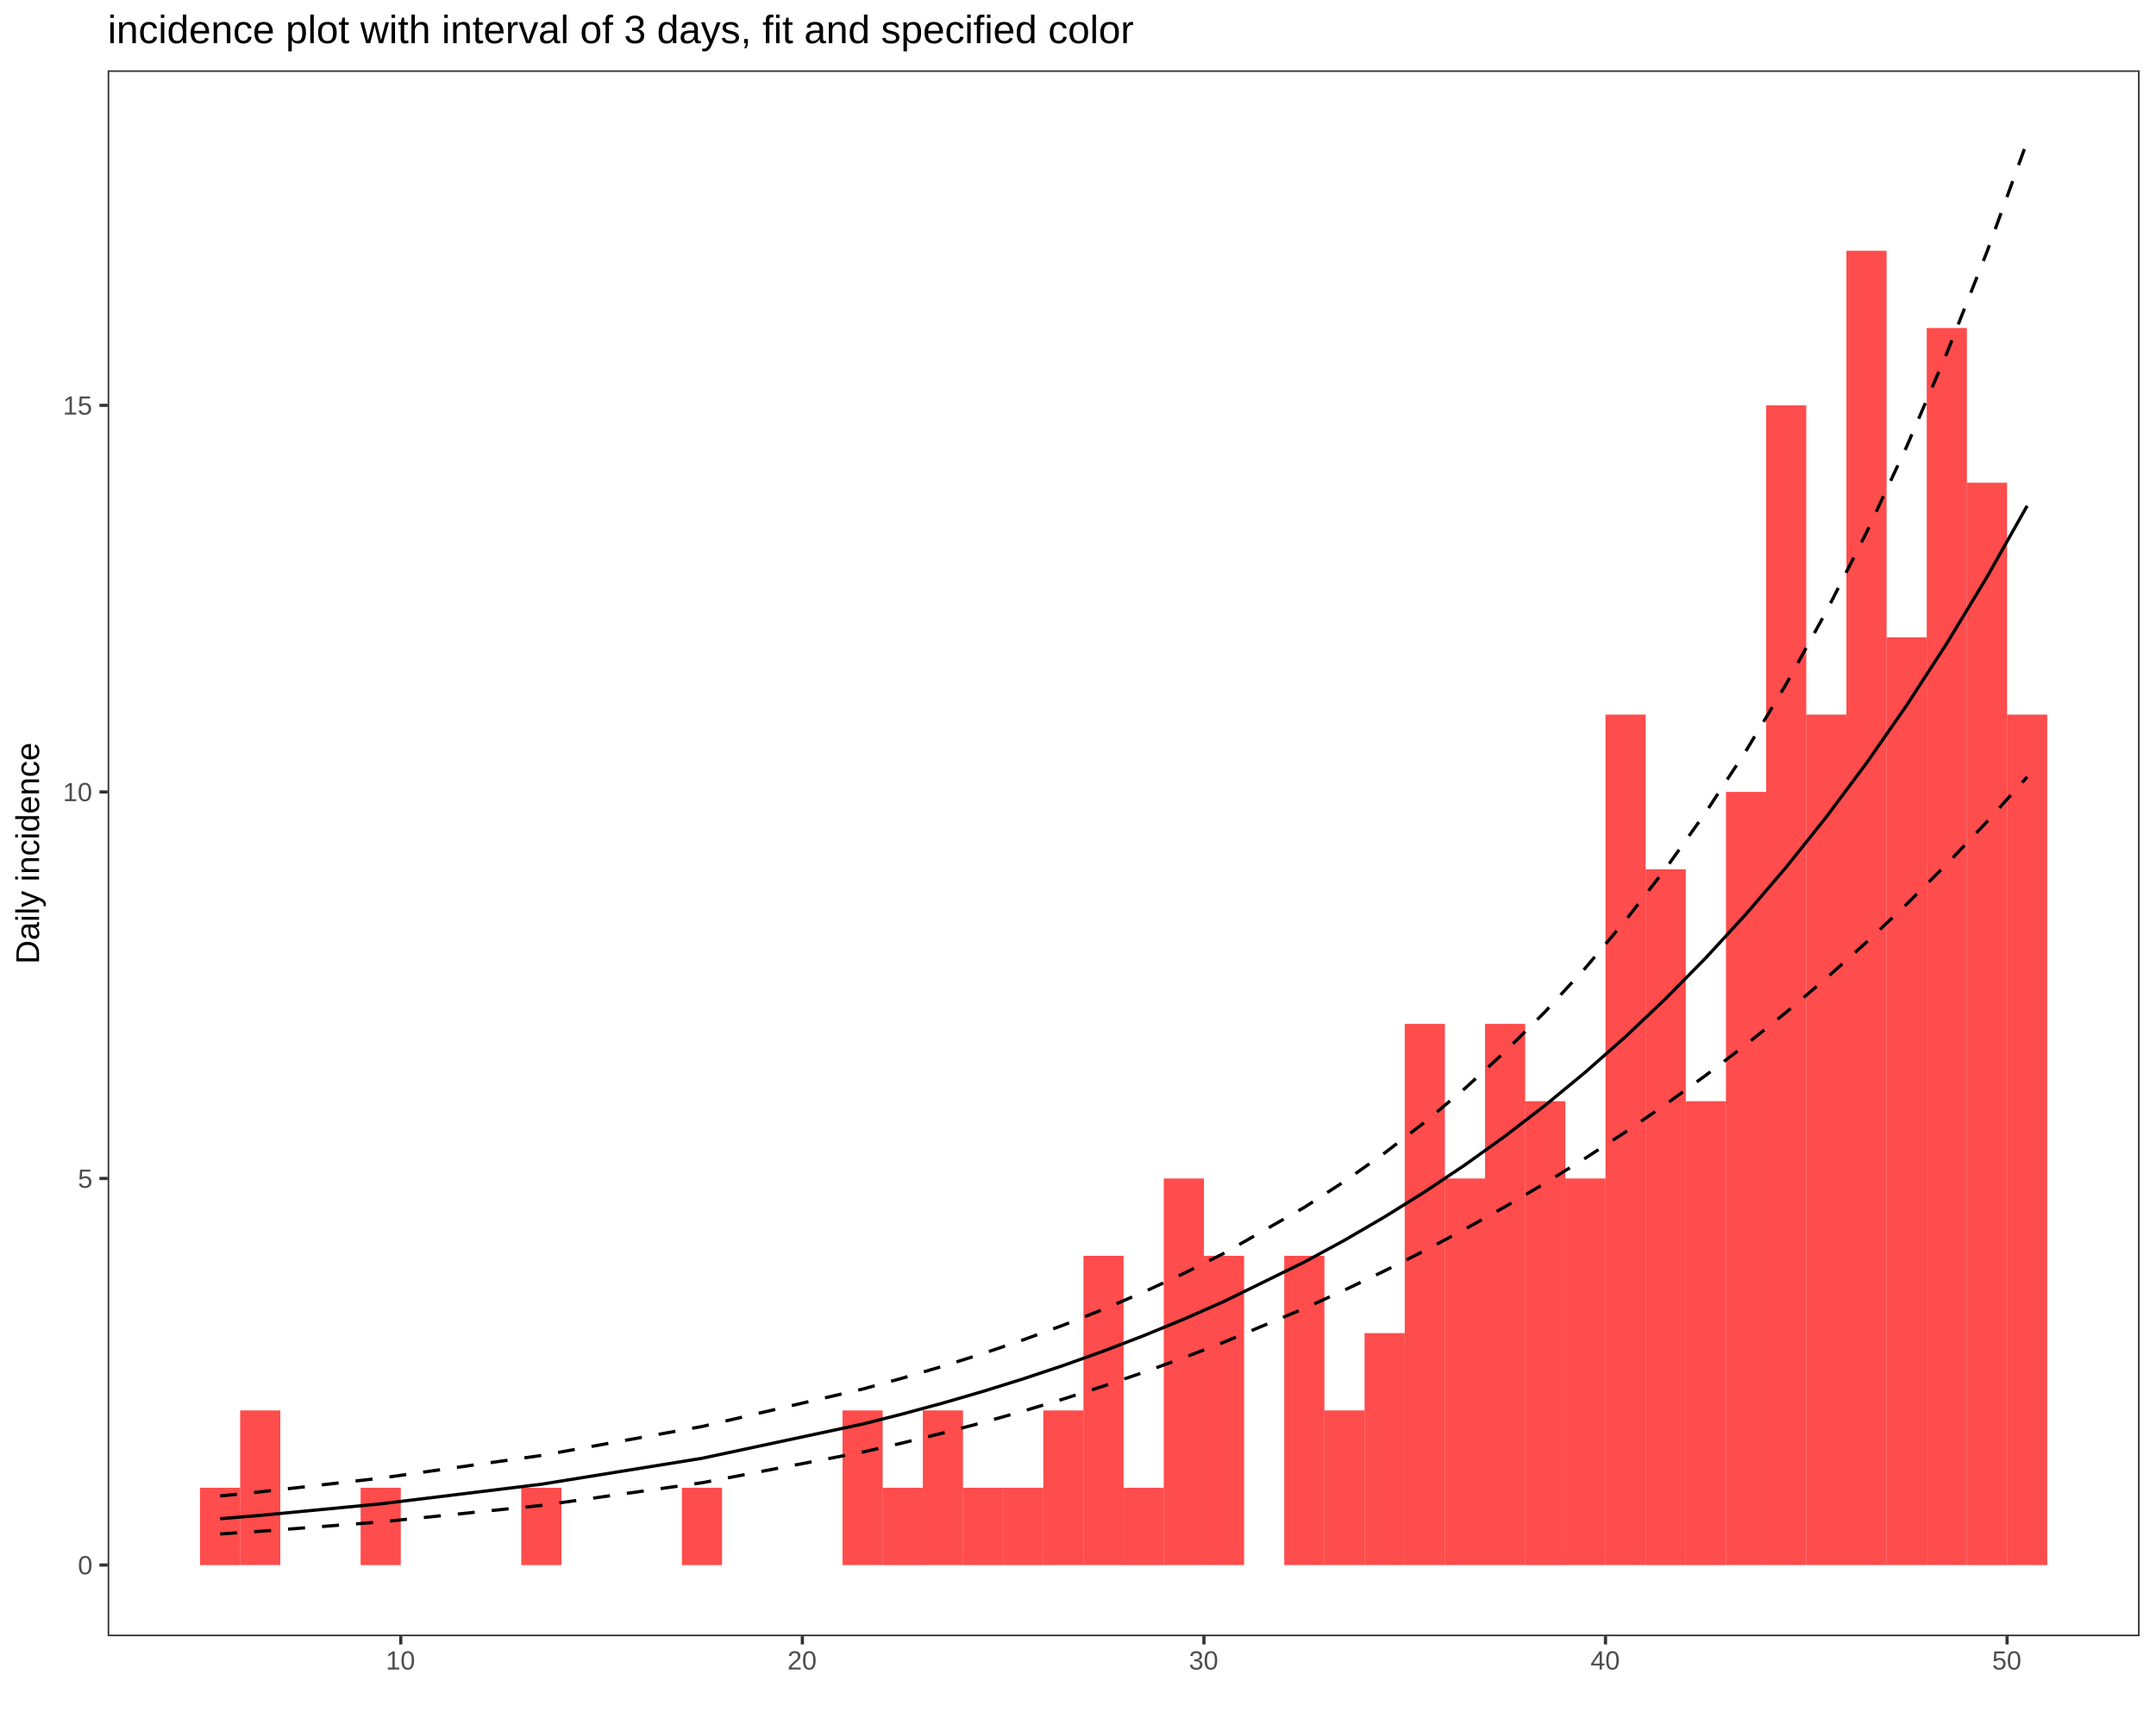
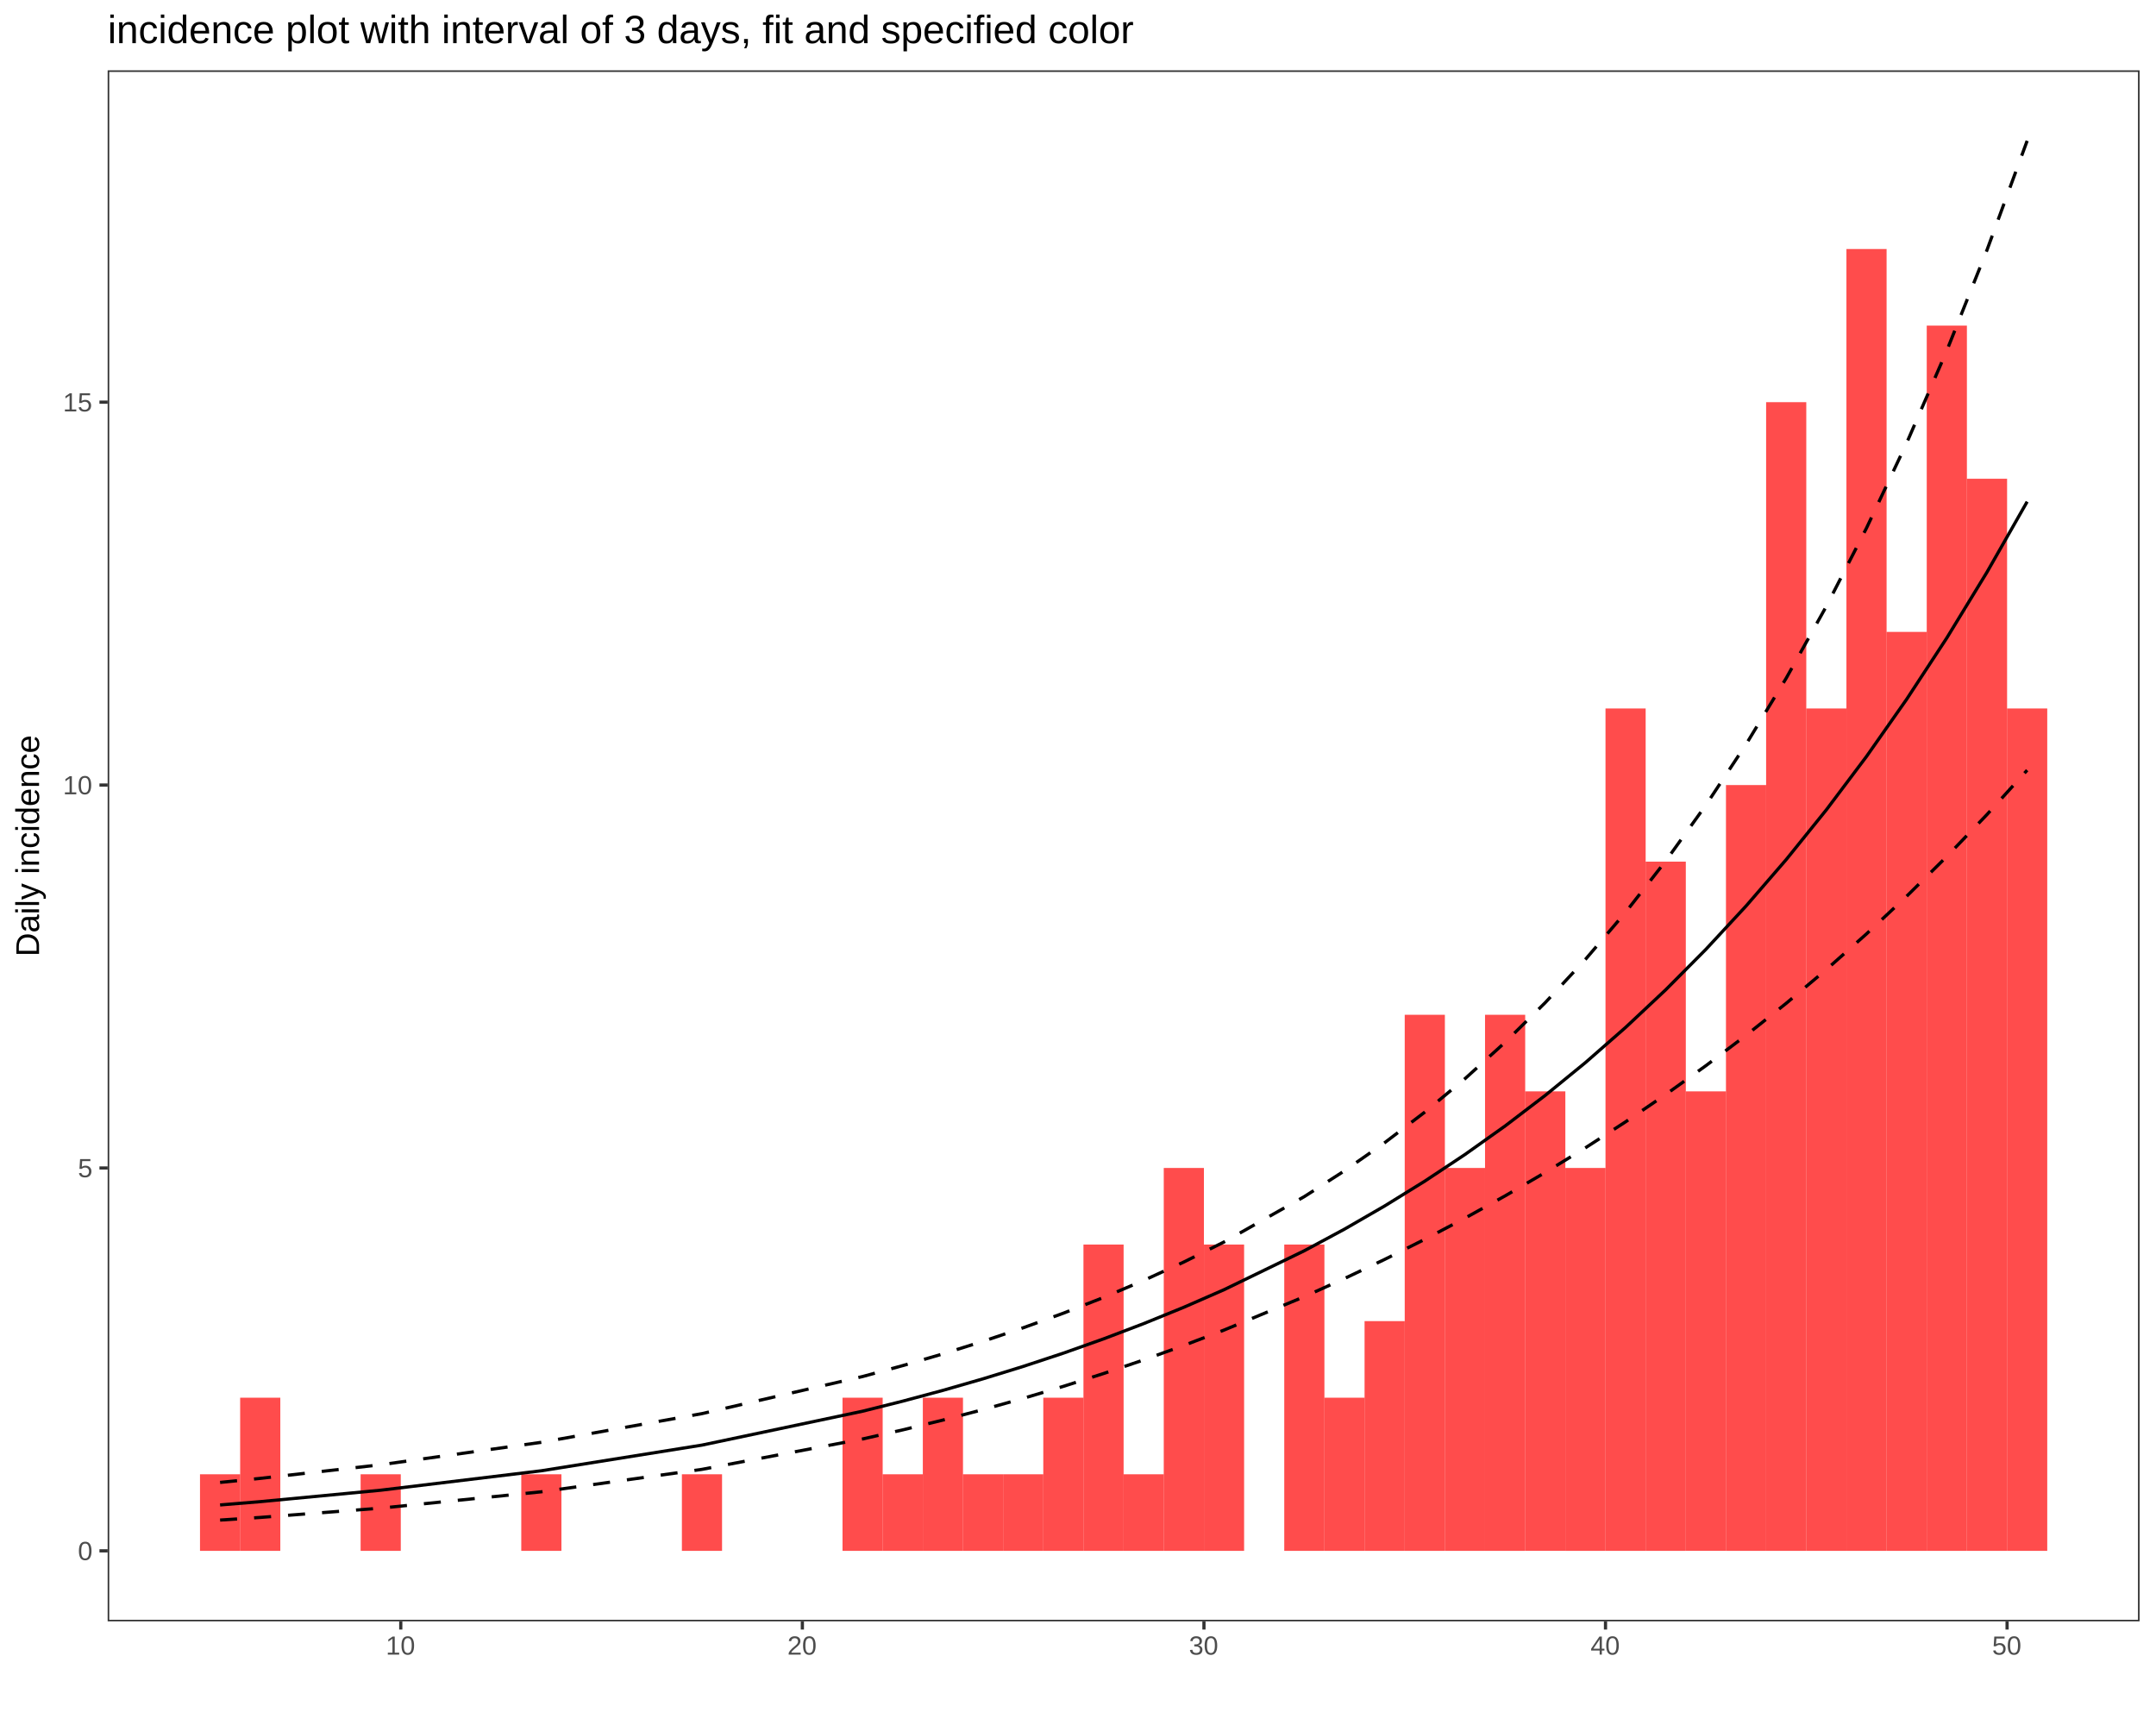
<svg xmlns="http://www.w3.org/2000/svg" viewBox="0 0 720.00 576.00">
  <defs>
    <style type="text/css">
    line, polyline, path, rect, circle {
      fill: none;
      stroke: #000000;
      stroke-linecap: round;
      stroke-linejoin: round;
      stroke-miterlimit: 10.00;
    }
  </style>
  </defs>
  <rect width="100%" height="100%" style="stroke: none; fill: #FFFFFF;" />
  <rect x="0.00" y="0.00" width="720.00" height="576.00" style="stroke-width: 1.07; stroke: #FFFFFF; fill: #FFFFFF;" />
  <defs>
-     <clipPath id="cpMzUuOTQ4fDcxNC41MjF8NTQ2LjM2fDIzLjQ3Njc=">
-       <rect x="35.95" y="23.48" width="678.57" height="522.88" />
+     <clipPath id="cpMzUuOTQ4fDcxNC41MjF8NTQxLjM5MXwyMy40NzY3">
+       <rect x="35.95" y="23.48" width="678.57" height="517.91" />
    </clipPath>
  </defs>
-   <rect x="35.95" y="23.48" width="678.57" height="522.88" style="stroke-width: 1.07; stroke: none; fill: #FFFFFF;" clip-path="url(#cpMzUuOTQ4fDcxNC41MjF8NTQ2LjM2fDIzLjQ3Njc=)" />
-   <rect x="66.79" y="496.78" width="13.41" height="25.82" style="stroke-width: 1.07; stroke: none; stroke-linecap: butt; fill: #FF0000; fill-opacity: 0.70;" clip-path="url(#cpMzUuOTQ4fDcxNC41MjF8NTQ2LjM2fDIzLjQ3Njc=)" />
-   <rect x="80.20" y="470.96" width="13.41" height="51.63" style="stroke-width: 1.07; stroke: none; stroke-linecap: butt; fill: #FF0000; fill-opacity: 0.70;" clip-path="url(#cpMzUuOTQ4fDcxNC41MjF8NTQ2LjM2fDIzLjQ3Njc=)" />
-   <rect x="93.61" y="522.59" width="13.41" height="0.00" style="stroke-width: 1.07; stroke: none; stroke-linecap: butt; fill: #FF0000; fill-opacity: 0.70;" clip-path="url(#cpMzUuOTQ4fDcxNC41MjF8NTQ2LjM2fDIzLjQ3Njc=)" />
-   <rect x="107.02" y="522.59" width="13.41" height="0.00" style="stroke-width: 1.07; stroke: none; stroke-linecap: butt; fill: #FF0000; fill-opacity: 0.70;" clip-path="url(#cpMzUuOTQ4fDcxNC41MjF8NTQ2LjM2fDIzLjQ3Njc=)" />
-   <rect x="120.43" y="496.78" width="13.41" height="25.82" style="stroke-width: 1.07; stroke: none; stroke-linecap: butt; fill: #FF0000; fill-opacity: 0.70;" clip-path="url(#cpMzUuOTQ4fDcxNC41MjF8NTQ2LjM2fDIzLjQ3Njc=)" />
-   <rect x="133.84" y="522.59" width="13.41" height="0.00" style="stroke-width: 1.07; stroke: none; stroke-linecap: butt; fill: #FF0000; fill-opacity: 0.70;" clip-path="url(#cpMzUuOTQ4fDcxNC41MjF8NTQ2LjM2fDIzLjQ3Njc=)" />
-   <rect x="147.26" y="522.59" width="13.41" height="0.00" style="stroke-width: 1.07; stroke: none; stroke-linecap: butt; fill: #FF0000; fill-opacity: 0.70;" clip-path="url(#cpMzUuOTQ4fDcxNC41MjF8NTQ2LjM2fDIzLjQ3Njc=)" />
-   <rect x="160.67" y="522.59" width="13.41" height="0.00" style="stroke-width: 1.07; stroke: none; stroke-linecap: butt; fill: #FF0000; fill-opacity: 0.70;" clip-path="url(#cpMzUuOTQ4fDcxNC41MjF8NTQ2LjM2fDIzLjQ3Njc=)" />
-   <rect x="174.08" y="496.78" width="13.41" height="25.82" style="stroke-width: 1.07; stroke: none; stroke-linecap: butt; fill: #FF0000; fill-opacity: 0.70;" clip-path="url(#cpMzUuOTQ4fDcxNC41MjF8NTQ2LjM2fDIzLjQ3Njc=)" />
-   <rect x="187.49" y="522.59" width="13.41" height="0.00" style="stroke-width: 1.07; stroke: none; stroke-linecap: butt; fill: #FF0000; fill-opacity: 0.70;" clip-path="url(#cpMzUuOTQ4fDcxNC41MjF8NTQ2LjM2fDIzLjQ3Njc=)" />
-   <rect x="200.90" y="522.59" width="13.41" height="0.00" style="stroke-width: 1.07; stroke: none; stroke-linecap: butt; fill: #FF0000; fill-opacity: 0.70;" clip-path="url(#cpMzUuOTQ4fDcxNC41MjF8NTQ2LjM2fDIzLjQ3Njc=)" />
-   <rect x="214.31" y="522.59" width="13.41" height="0.00" style="stroke-width: 1.07; stroke: none; stroke-linecap: butt; fill: #FF0000; fill-opacity: 0.70;" clip-path="url(#cpMzUuOTQ4fDcxNC41MjF8NTQ2LjM2fDIzLjQ3Njc=)" />
-   <rect x="227.72" y="496.78" width="13.41" height="25.82" style="stroke-width: 1.07; stroke: none; stroke-linecap: butt; fill: #FF0000; fill-opacity: 0.70;" clip-path="url(#cpMzUuOTQ4fDcxNC41MjF8NTQ2LjM2fDIzLjQ3Njc=)" />
-   <rect x="241.13" y="522.59" width="13.41" height="0.00" style="stroke-width: 1.07; stroke: none; stroke-linecap: butt; fill: #FF0000; fill-opacity: 0.70;" clip-path="url(#cpMzUuOTQ4fDcxNC41MjF8NTQ2LjM2fDIzLjQ3Njc=)" />
-   <rect x="254.54" y="522.59" width="13.41" height="0.00" style="stroke-width: 1.07; stroke: none; stroke-linecap: butt; fill: #FF0000; fill-opacity: 0.70;" clip-path="url(#cpMzUuOTQ4fDcxNC41MjF8NTQ2LjM2fDIzLjQ3Njc=)" />
-   <rect x="267.95" y="522.59" width="13.41" height="0.00" style="stroke-width: 1.07; stroke: none; stroke-linecap: butt; fill: #FF0000; fill-opacity: 0.70;" clip-path="url(#cpMzUuOTQ4fDcxNC41MjF8NTQ2LjM2fDIzLjQ3Njc=)" />
-   <rect x="281.36" y="470.96" width="13.41" height="51.63" style="stroke-width: 1.07; stroke: none; stroke-linecap: butt; fill: #FF0000; fill-opacity: 0.70;" clip-path="url(#cpMzUuOTQ4fDcxNC41MjF8NTQ2LjM2fDIzLjQ3Njc=)" />
-   <rect x="294.77" y="496.78" width="13.41" height="25.82" style="stroke-width: 1.07; stroke: none; stroke-linecap: butt; fill: #FF0000; fill-opacity: 0.70;" clip-path="url(#cpMzUuOTQ4fDcxNC41MjF8NTQ2LjM2fDIzLjQ3Njc=)" />
-   <rect x="308.18" y="470.96" width="13.41" height="51.63" style="stroke-width: 1.07; stroke: none; stroke-linecap: butt; fill: #FF0000; fill-opacity: 0.70;" clip-path="url(#cpMzUuOTQ4fDcxNC41MjF8NTQ2LjM2fDIzLjQ3Njc=)" />
-   <rect x="321.59" y="496.78" width="13.41" height="25.82" style="stroke-width: 1.07; stroke: none; stroke-linecap: butt; fill: #FF0000; fill-opacity: 0.70;" clip-path="url(#cpMzUuOTQ4fDcxNC41MjF8NTQ2LjM2fDIzLjQ3Njc=)" />
-   <rect x="335.00" y="496.78" width="13.41" height="25.82" style="stroke-width: 1.07; stroke: none; stroke-linecap: butt; fill: #FF0000; fill-opacity: 0.70;" clip-path="url(#cpMzUuOTQ4fDcxNC41MjF8NTQ2LjM2fDIzLjQ3Njc=)" />
-   <rect x="348.41" y="470.96" width="13.41" height="51.63" style="stroke-width: 1.07; stroke: none; stroke-linecap: butt; fill: #FF0000; fill-opacity: 0.70;" clip-path="url(#cpMzUuOTQ4fDcxNC41MjF8NTQ2LjM2fDIzLjQ3Njc=)" />
-   <rect x="361.82" y="419.33" width="13.41" height="103.26" style="stroke-width: 1.07; stroke: none; stroke-linecap: butt; fill: #FF0000; fill-opacity: 0.70;" clip-path="url(#cpMzUuOTQ4fDcxNC41MjF8NTQ2LjM2fDIzLjQ3Njc=)" />
-   <rect x="375.23" y="496.78" width="13.41" height="25.82" style="stroke-width: 1.07; stroke: none; stroke-linecap: butt; fill: #FF0000; fill-opacity: 0.70;" clip-path="url(#cpMzUuOTQ4fDcxNC41MjF8NTQ2LjM2fDIzLjQ3Njc=)" />
-   <rect x="388.64" y="393.51" width="13.41" height="129.08" style="stroke-width: 1.07; stroke: none; stroke-linecap: butt; fill: #FF0000; fill-opacity: 0.70;" clip-path="url(#cpMzUuOTQ4fDcxNC41MjF8NTQ2LjM2fDIzLjQ3Njc=)" />
-   <rect x="402.06" y="419.33" width="13.41" height="103.26" style="stroke-width: 1.07; stroke: none; stroke-linecap: butt; fill: #FF0000; fill-opacity: 0.70;" clip-path="url(#cpMzUuOTQ4fDcxNC41MjF8NTQ2LjM2fDIzLjQ3Njc=)" />
-   <rect x="415.47" y="522.59" width="13.41" height="0.00" style="stroke-width: 1.07; stroke: none; stroke-linecap: butt; fill: #FF0000; fill-opacity: 0.70;" clip-path="url(#cpMzUuOTQ4fDcxNC41MjF8NTQ2LjM2fDIzLjQ3Njc=)" />
-   <rect x="428.88" y="419.33" width="13.41" height="103.26" style="stroke-width: 1.07; stroke: none; stroke-linecap: butt; fill: #FF0000; fill-opacity: 0.70;" clip-path="url(#cpMzUuOTQ4fDcxNC41MjF8NTQ2LjM2fDIzLjQ3Njc=)" />
-   <rect x="442.29" y="470.96" width="13.41" height="51.63" style="stroke-width: 1.07; stroke: none; stroke-linecap: butt; fill: #FF0000; fill-opacity: 0.70;" clip-path="url(#cpMzUuOTQ4fDcxNC41MjF8NTQ2LjM2fDIzLjQ3Njc=)" />
-   <rect x="455.70" y="445.14" width="13.41" height="77.45" style="stroke-width: 1.07; stroke: none; stroke-linecap: butt; fill: #FF0000; fill-opacity: 0.70;" clip-path="url(#cpMzUuOTQ4fDcxNC41MjF8NTQ2LjM2fDIzLjQ3Njc=)" />
-   <rect x="469.11" y="341.88" width="13.41" height="180.71" style="stroke-width: 1.07; stroke: none; stroke-linecap: butt; fill: #FF0000; fill-opacity: 0.70;" clip-path="url(#cpMzUuOTQ4fDcxNC41MjF8NTQ2LjM2fDIzLjQ3Njc=)" />
-   <rect x="482.52" y="393.51" width="13.41" height="129.08" style="stroke-width: 1.07; stroke: none; stroke-linecap: butt; fill: #FF0000; fill-opacity: 0.70;" clip-path="url(#cpMzUuOTQ4fDcxNC41MjF8NTQ2LjM2fDIzLjQ3Njc=)" />
-   <rect x="495.93" y="341.88" width="13.41" height="180.71" style="stroke-width: 1.07; stroke: none; stroke-linecap: butt; fill: #FF0000; fill-opacity: 0.70;" clip-path="url(#cpMzUuOTQ4fDcxNC41MjF8NTQ2LjM2fDIzLjQ3Njc=)" />
-   <rect x="509.34" y="367.70" width="13.41" height="154.90" style="stroke-width: 1.07; stroke: none; stroke-linecap: butt; fill: #FF0000; fill-opacity: 0.70;" clip-path="url(#cpMzUuOTQ4fDcxNC41MjF8NTQ2LjM2fDIzLjQ3Njc=)" />
-   <rect x="522.75" y="393.51" width="13.41" height="129.08" style="stroke-width: 1.07; stroke: none; stroke-linecap: butt; fill: #FF0000; fill-opacity: 0.70;" clip-path="url(#cpMzUuOTQ4fDcxNC41MjF8NTQ2LjM2fDIzLjQ3Njc=)" />
-   <rect x="536.16" y="238.61" width="13.41" height="283.98" style="stroke-width: 1.07; stroke: none; stroke-linecap: butt; fill: #FF0000; fill-opacity: 0.70;" clip-path="url(#cpMzUuOTQ4fDcxNC41MjF8NTQ2LjM2fDIzLjQ3Njc=)" />
-   <rect x="549.57" y="290.25" width="13.41" height="232.35" style="stroke-width: 1.07; stroke: none; stroke-linecap: butt; fill: #FF0000; fill-opacity: 0.70;" clip-path="url(#cpMzUuOTQ4fDcxNC41MjF8NTQ2LjM2fDIzLjQ3Njc=)" />
-   <rect x="562.98" y="367.70" width="13.41" height="154.90" style="stroke-width: 1.07; stroke: none; stroke-linecap: butt; fill: #FF0000; fill-opacity: 0.70;" clip-path="url(#cpMzUuOTQ4fDcxNC41MjF8NTQ2LjM2fDIzLjQ3Njc=)" />
-   <rect x="576.39" y="264.43" width="13.41" height="258.16" style="stroke-width: 1.07; stroke: none; stroke-linecap: butt; fill: #FF0000; fill-opacity: 0.70;" clip-path="url(#cpMzUuOTQ4fDcxNC41MjF8NTQ2LjM2fDIzLjQ3Njc=)" />
-   <rect x="589.80" y="135.35" width="13.41" height="387.24" style="stroke-width: 1.07; stroke: none; stroke-linecap: butt; fill: #FF0000; fill-opacity: 0.70;" clip-path="url(#cpMzUuOTQ4fDcxNC41MjF8NTQ2LjM2fDIzLjQ3Njc=)" />
-   <rect x="603.21" y="238.61" width="13.41" height="283.98" style="stroke-width: 1.07; stroke: none; stroke-linecap: butt; fill: #FF0000; fill-opacity: 0.70;" clip-path="url(#cpMzUuOTQ4fDcxNC41MjF8NTQ2LjM2fDIzLjQ3Njc=)" />
-   <rect x="616.62" y="83.72" width="13.41" height="438.87" style="stroke-width: 1.07; stroke: none; stroke-linecap: butt; fill: #FF0000; fill-opacity: 0.70;" clip-path="url(#cpMzUuOTQ4fDcxNC41MjF8NTQ2LjM2fDIzLjQ3Njc=)" />
-   <rect x="630.03" y="212.80" width="13.41" height="309.79" style="stroke-width: 1.07; stroke: none; stroke-linecap: butt; fill: #FF0000; fill-opacity: 0.70;" clip-path="url(#cpMzUuOTQ4fDcxNC41MjF8NTQ2LjM2fDIzLjQ3Njc=)" />
-   <rect x="643.44" y="109.53" width="13.41" height="413.06" style="stroke-width: 1.07; stroke: none; stroke-linecap: butt; fill: #FF0000; fill-opacity: 0.70;" clip-path="url(#cpMzUuOTQ4fDcxNC41MjF8NTQ2LjM2fDIzLjQ3Njc=)" />
-   <rect x="656.86" y="161.17" width="13.41" height="361.43" style="stroke-width: 1.07; stroke: none; stroke-linecap: butt; fill: #FF0000; fill-opacity: 0.70;" clip-path="url(#cpMzUuOTQ4fDcxNC41MjF8NTQ2LjM2fDIzLjQ3Njc=)" />
-   <rect x="670.27" y="238.61" width="13.41" height="283.98" style="stroke-width: 1.07; stroke: none; stroke-linecap: butt; fill: #FF0000; fill-opacity: 0.70;" clip-path="url(#cpMzUuOTQ4fDcxNC41MjF8NTQ2LjM2fDIzLjQ3Njc=)" />
-   <polyline points="73.50,507.12 86.91,506.00 127.14,502.15 180.78,495.60 234.42,486.94 288.07,475.51 301.48,472.12 314.89,468.49 328.30,464.59 341.71,460.41 355.12,455.94 368.53,451.14 381.94,445.99 395.35,440.47 408.76,434.56 435.58,421.42 448.99,414.14 462.40,406.33 475.81,397.96 489.22,388.98 502.63,379.36 516.04,369.05 529.46,357.99 542.87,346.14 556.28,333.43 569.69,319.81 583.10,305.21 596.51,289.55 609.92,272.77 623.33,254.78 636.74,235.50 650.15,214.82 663.56,192.66 676.97,168.90 " style="stroke-width: 1.07; stroke-linecap: butt;" clip-path="url(#cpMzUuOTQ4fDcxNC41MjF8NTQ2LjM2fDIzLjQ3Njc=)" />
-   <polyline points="73.50,512.21 86.91,511.32 127.14,508.20 180.78,502.68 234.42,495.12 288.07,484.87 301.48,481.80 314.89,478.50 328.30,474.97 341.71,471.18 355.12,467.14 368.53,462.82 381.94,458.22 395.35,453.34 408.76,448.16 435.58,436.89 448.99,430.78 462.40,424.35 475.81,417.57 489.22,410.43 502.63,402.93 516.04,395.03 529.46,386.71 542.87,377.96 556.28,368.74 569.69,359.03 583.10,348.79 596.51,338.00 609.92,326.61 623.33,314.59 636.74,301.91 650.15,288.51 663.56,274.37 676.97,259.42 " style="stroke-width: 1.07; stroke-dasharray: 5.69,5.69; stroke-linecap: butt;" clip-path="url(#cpMzUuOTQ4fDcxNC41MjF8NTQ2LjM2fDIzLjQ3Njc=)" />
-   <polyline points="73.50,499.52 86.91,498.16 127.14,493.57 180.78,486.00 234.42,476.33 288.07,463.83 301.48,460.14 314.89,456.19 328.30,451.95 341.71,447.39 355.12,442.47 368.53,437.17 381.94,431.43 395.35,425.21 408.76,418.47 435.58,403.16 448.99,394.48 462.40,385.01 475.81,374.69 489.22,363.43 502.63,351.16 516.04,337.78 529.46,323.20 542.87,307.31 556.28,290.01 569.69,271.18 583.10,250.69 596.51,228.39 609.92,204.14 623.33,177.77 636.74,149.10 650.15,117.93 663.56,84.06 676.97,47.24 " style="stroke-width: 1.07; stroke-dasharray: 5.69,5.69; stroke-linecap: butt;" clip-path="url(#cpMzUuOTQ4fDcxNC41MjF8NTQ2LjM2fDIzLjQ3Njc=)" />
-   <rect x="35.95" y="23.48" width="678.57" height="522.88" style="stroke-width: 1.07; stroke: #333333;" clip-path="url(#cpMzUuOTQ4fDcxNC41MjF8NTQ2LjM2fDIzLjQ3Njc=)" />
+   <rect x="35.95" y="23.48" width="678.57" height="517.91" style="stroke-width: 1.07; stroke: none; fill: #FFFFFF;" clip-path="url(#cpMzUuOTQ4fDcxNC41MjF8NTQxLjM5MXwyMy40NzY3)" />
+   <rect x="66.79" y="492.28" width="13.41" height="25.57" style="stroke-width: 1.07; stroke: none; stroke-linecap: butt; fill: #FF0000; fill-opacity: 0.70;" clip-path="url(#cpMzUuOTQ4fDcxNC41MjF8NTQxLjM5MXwyMy40NzY3)" />
+   <rect x="80.20" y="466.71" width="13.41" height="51.14" style="stroke-width: 1.07; stroke: none; stroke-linecap: butt; fill: #FF0000; fill-opacity: 0.70;" clip-path="url(#cpMzUuOTQ4fDcxNC41MjF8NTQxLjM5MXwyMy40NzY3)" />
+   <rect x="93.61" y="517.85" width="13.41" height="0.00" style="stroke-width: 1.07; stroke: none; stroke-linecap: butt; fill: #FF0000; fill-opacity: 0.70;" clip-path="url(#cpMzUuOTQ4fDcxNC41MjF8NTQxLjM5MXwyMy40NzY3)" />
+   <rect x="107.02" y="517.85" width="13.41" height="0.00" style="stroke-width: 1.07; stroke: none; stroke-linecap: butt; fill: #FF0000; fill-opacity: 0.70;" clip-path="url(#cpMzUuOTQ4fDcxNC41MjF8NTQxLjM5MXwyMy40NzY3)" />
+   <rect x="120.43" y="492.28" width="13.41" height="25.57" style="stroke-width: 1.07; stroke: none; stroke-linecap: butt; fill: #FF0000; fill-opacity: 0.70;" clip-path="url(#cpMzUuOTQ4fDcxNC41MjF8NTQxLjM5MXwyMy40NzY3)" />
+   <rect x="133.84" y="517.85" width="13.41" height="0.00" style="stroke-width: 1.07; stroke: none; stroke-linecap: butt; fill: #FF0000; fill-opacity: 0.70;" clip-path="url(#cpMzUuOTQ4fDcxNC41MjF8NTQxLjM5MXwyMy40NzY3)" />
+   <rect x="147.26" y="517.85" width="13.41" height="0.00" style="stroke-width: 1.07; stroke: none; stroke-linecap: butt; fill: #FF0000; fill-opacity: 0.70;" clip-path="url(#cpMzUuOTQ4fDcxNC41MjF8NTQxLjM5MXwyMy40NzY3)" />
+   <rect x="160.67" y="517.85" width="13.41" height="0.00" style="stroke-width: 1.07; stroke: none; stroke-linecap: butt; fill: #FF0000; fill-opacity: 0.70;" clip-path="url(#cpMzUuOTQ4fDcxNC41MjF8NTQxLjM5MXwyMy40NzY3)" />
+   <rect x="174.08" y="492.28" width="13.41" height="25.57" style="stroke-width: 1.07; stroke: none; stroke-linecap: butt; fill: #FF0000; fill-opacity: 0.70;" clip-path="url(#cpMzUuOTQ4fDcxNC41MjF8NTQxLjM5MXwyMy40NzY3)" />
+   <rect x="187.49" y="517.85" width="13.41" height="0.00" style="stroke-width: 1.07; stroke: none; stroke-linecap: butt; fill: #FF0000; fill-opacity: 0.70;" clip-path="url(#cpMzUuOTQ4fDcxNC41MjF8NTQxLjM5MXwyMy40NzY3)" />
+   <rect x="200.90" y="517.85" width="13.41" height="0.00" style="stroke-width: 1.07; stroke: none; stroke-linecap: butt; fill: #FF0000; fill-opacity: 0.70;" clip-path="url(#cpMzUuOTQ4fDcxNC41MjF8NTQxLjM5MXwyMy40NzY3)" />
+   <rect x="214.31" y="517.85" width="13.41" height="0.00" style="stroke-width: 1.07; stroke: none; stroke-linecap: butt; fill: #FF0000; fill-opacity: 0.70;" clip-path="url(#cpMzUuOTQ4fDcxNC41MjF8NTQxLjM5MXwyMy40NzY3)" />
+   <rect x="227.72" y="492.28" width="13.41" height="25.57" style="stroke-width: 1.07; stroke: none; stroke-linecap: butt; fill: #FF0000; fill-opacity: 0.70;" clip-path="url(#cpMzUuOTQ4fDcxNC41MjF8NTQxLjM5MXwyMy40NzY3)" />
+   <rect x="241.13" y="517.85" width="13.41" height="0.00" style="stroke-width: 1.07; stroke: none; stroke-linecap: butt; fill: #FF0000; fill-opacity: 0.70;" clip-path="url(#cpMzUuOTQ4fDcxNC41MjF8NTQxLjM5MXwyMy40NzY3)" />
+   <rect x="254.54" y="517.85" width="13.41" height="0.00" style="stroke-width: 1.07; stroke: none; stroke-linecap: butt; fill: #FF0000; fill-opacity: 0.70;" clip-path="url(#cpMzUuOTQ4fDcxNC41MjF8NTQxLjM5MXwyMy40NzY3)" />
+   <rect x="267.95" y="517.85" width="13.41" height="0.00" style="stroke-width: 1.07; stroke: none; stroke-linecap: butt; fill: #FF0000; fill-opacity: 0.70;" clip-path="url(#cpMzUuOTQ4fDcxNC41MjF8NTQxLjM5MXwyMy40NzY3)" />
+   <rect x="281.36" y="466.71" width="13.41" height="51.14" style="stroke-width: 1.07; stroke: none; stroke-linecap: butt; fill: #FF0000; fill-opacity: 0.70;" clip-path="url(#cpMzUuOTQ4fDcxNC41MjF8NTQxLjM5MXwyMy40NzY3)" />
+   <rect x="294.77" y="492.28" width="13.41" height="25.57" style="stroke-width: 1.07; stroke: none; stroke-linecap: butt; fill: #FF0000; fill-opacity: 0.70;" clip-path="url(#cpMzUuOTQ4fDcxNC41MjF8NTQxLjM5MXwyMy40NzY3)" />
+   <rect x="308.18" y="466.71" width="13.41" height="51.14" style="stroke-width: 1.07; stroke: none; stroke-linecap: butt; fill: #FF0000; fill-opacity: 0.70;" clip-path="url(#cpMzUuOTQ4fDcxNC41MjF8NTQxLjM5MXwyMy40NzY3)" />
+   <rect x="321.59" y="492.28" width="13.41" height="25.57" style="stroke-width: 1.07; stroke: none; stroke-linecap: butt; fill: #FF0000; fill-opacity: 0.70;" clip-path="url(#cpMzUuOTQ4fDcxNC41MjF8NTQxLjM5MXwyMy40NzY3)" />
+   <rect x="335.00" y="492.28" width="13.41" height="25.57" style="stroke-width: 1.07; stroke: none; stroke-linecap: butt; fill: #FF0000; fill-opacity: 0.70;" clip-path="url(#cpMzUuOTQ4fDcxNC41MjF8NTQxLjM5MXwyMy40NzY3)" />
+   <rect x="348.41" y="466.71" width="13.41" height="51.14" style="stroke-width: 1.07; stroke: none; stroke-linecap: butt; fill: #FF0000; fill-opacity: 0.70;" clip-path="url(#cpMzUuOTQ4fDcxNC41MjF8NTQxLjM5MXwyMy40NzY3)" />
+   <rect x="361.82" y="415.57" width="13.41" height="102.28" style="stroke-width: 1.07; stroke: none; stroke-linecap: butt; fill: #FF0000; fill-opacity: 0.70;" clip-path="url(#cpMzUuOTQ4fDcxNC41MjF8NTQxLjM5MXwyMy40NzY3)" />
+   <rect x="375.23" y="492.28" width="13.41" height="25.57" style="stroke-width: 1.07; stroke: none; stroke-linecap: butt; fill: #FF0000; fill-opacity: 0.70;" clip-path="url(#cpMzUuOTQ4fDcxNC41MjF8NTQxLjM5MXwyMy40NzY3)" />
+   <rect x="388.64" y="390.00" width="13.41" height="127.85" style="stroke-width: 1.07; stroke: none; stroke-linecap: butt; fill: #FF0000; fill-opacity: 0.70;" clip-path="url(#cpMzUuOTQ4fDcxNC41MjF8NTQxLjM5MXwyMy40NzY3)" />
+   <rect x="402.06" y="415.57" width="13.41" height="102.28" style="stroke-width: 1.07; stroke: none; stroke-linecap: butt; fill: #FF0000; fill-opacity: 0.70;" clip-path="url(#cpMzUuOTQ4fDcxNC41MjF8NTQxLjM5MXwyMy40NzY3)" />
+   <rect x="415.47" y="517.85" width="13.41" height="0.00" style="stroke-width: 1.07; stroke: none; stroke-linecap: butt; fill: #FF0000; fill-opacity: 0.70;" clip-path="url(#cpMzUuOTQ4fDcxNC41MjF8NTQxLjM5MXwyMy40NzY3)" />
+   <rect x="428.88" y="415.57" width="13.41" height="102.28" style="stroke-width: 1.07; stroke: none; stroke-linecap: butt; fill: #FF0000; fill-opacity: 0.70;" clip-path="url(#cpMzUuOTQ4fDcxNC41MjF8NTQxLjM5MXwyMy40NzY3)" />
+   <rect x="442.29" y="466.71" width="13.41" height="51.14" style="stroke-width: 1.07; stroke: none; stroke-linecap: butt; fill: #FF0000; fill-opacity: 0.70;" clip-path="url(#cpMzUuOTQ4fDcxNC41MjF8NTQxLjM5MXwyMy40NzY3)" />
+   <rect x="455.70" y="441.14" width="13.41" height="76.71" style="stroke-width: 1.07; stroke: none; stroke-linecap: butt; fill: #FF0000; fill-opacity: 0.70;" clip-path="url(#cpMzUuOTQ4fDcxNC41MjF8NTQxLjM5MXwyMy40NzY3)" />
+   <rect x="469.11" y="338.85" width="13.41" height="179.00" style="stroke-width: 1.07; stroke: none; stroke-linecap: butt; fill: #FF0000; fill-opacity: 0.70;" clip-path="url(#cpMzUuOTQ4fDcxNC41MjF8NTQxLjM5MXwyMy40NzY3)" />
+   <rect x="482.52" y="390.00" width="13.41" height="127.85" style="stroke-width: 1.07; stroke: none; stroke-linecap: butt; fill: #FF0000; fill-opacity: 0.70;" clip-path="url(#cpMzUuOTQ4fDcxNC41MjF8NTQxLjM5MXwyMy40NzY3)" />
+   <rect x="495.93" y="338.85" width="13.41" height="179.00" style="stroke-width: 1.07; stroke: none; stroke-linecap: butt; fill: #FF0000; fill-opacity: 0.70;" clip-path="url(#cpMzUuOTQ4fDcxNC41MjF8NTQxLjM5MXwyMy40NzY3)" />
+   <rect x="509.34" y="364.42" width="13.41" height="153.42" style="stroke-width: 1.07; stroke: none; stroke-linecap: butt; fill: #FF0000; fill-opacity: 0.70;" clip-path="url(#cpMzUuOTQ4fDcxNC41MjF8NTQxLjM5MXwyMy40NzY3)" />
+   <rect x="522.75" y="390.00" width="13.41" height="127.85" style="stroke-width: 1.07; stroke: none; stroke-linecap: butt; fill: #FF0000; fill-opacity: 0.70;" clip-path="url(#cpMzUuOTQ4fDcxNC41MjF8NTQxLjM5MXwyMy40NzY3)" />
+   <rect x="536.16" y="236.57" width="13.41" height="281.28" style="stroke-width: 1.07; stroke: none; stroke-linecap: butt; fill: #FF0000; fill-opacity: 0.70;" clip-path="url(#cpMzUuOTQ4fDcxNC41MjF8NTQxLjM5MXwyMy40NzY3)" />
+   <rect x="549.57" y="287.71" width="13.41" height="230.14" style="stroke-width: 1.07; stroke: none; stroke-linecap: butt; fill: #FF0000; fill-opacity: 0.70;" clip-path="url(#cpMzUuOTQ4fDcxNC41MjF8NTQxLjM5MXwyMy40NzY3)" />
+   <rect x="562.98" y="364.42" width="13.41" height="153.42" style="stroke-width: 1.07; stroke: none; stroke-linecap: butt; fill: #FF0000; fill-opacity: 0.70;" clip-path="url(#cpMzUuOTQ4fDcxNC41MjF8NTQxLjM5MXwyMy40NzY3)" />
+   <rect x="576.39" y="262.14" width="13.41" height="255.71" style="stroke-width: 1.07; stroke: none; stroke-linecap: butt; fill: #FF0000; fill-opacity: 0.70;" clip-path="url(#cpMzUuOTQ4fDcxNC41MjF8NTQxLjM5MXwyMy40NzY3)" />
+   <rect x="589.80" y="134.29" width="13.41" height="383.56" style="stroke-width: 1.07; stroke: none; stroke-linecap: butt; fill: #FF0000; fill-opacity: 0.70;" clip-path="url(#cpMzUuOTQ4fDcxNC41MjF8NTQxLjM5MXwyMy40NzY3)" />
+   <rect x="603.21" y="236.57" width="13.41" height="281.28" style="stroke-width: 1.07; stroke: none; stroke-linecap: butt; fill: #FF0000; fill-opacity: 0.70;" clip-path="url(#cpMzUuOTQ4fDcxNC41MjF8NTQxLjM5MXwyMy40NzY3)" />
+   <rect x="616.62" y="83.15" width="13.41" height="434.70" style="stroke-width: 1.07; stroke: none; stroke-linecap: butt; fill: #FF0000; fill-opacity: 0.70;" clip-path="url(#cpMzUuOTQ4fDcxNC41MjF8NTQxLjM5MXwyMy40NzY3)" />
+   <rect x="630.03" y="211.00" width="13.41" height="306.85" style="stroke-width: 1.07; stroke: none; stroke-linecap: butt; fill: #FF0000; fill-opacity: 0.70;" clip-path="url(#cpMzUuOTQ4fDcxNC41MjF8NTQxLjM5MXwyMy40NzY3)" />
+   <rect x="643.44" y="108.72" width="13.41" height="409.13" style="stroke-width: 1.07; stroke: none; stroke-linecap: butt; fill: #FF0000; fill-opacity: 0.70;" clip-path="url(#cpMzUuOTQ4fDcxNC41MjF8NTQxLjM5MXwyMy40NzY3)" />
+   <rect x="656.86" y="159.86" width="13.41" height="357.99" style="stroke-width: 1.07; stroke: none; stroke-linecap: butt; fill: #FF0000; fill-opacity: 0.70;" clip-path="url(#cpMzUuOTQ4fDcxNC41MjF8NTQxLjM5MXwyMy40NzY3)" />
+   <rect x="670.27" y="236.57" width="13.41" height="281.28" style="stroke-width: 1.07; stroke: none; stroke-linecap: butt; fill: #FF0000; fill-opacity: 0.70;" clip-path="url(#cpMzUuOTQ4fDcxNC41MjF8NTQxLjM5MXwyMy40NzY3)" />
+   <polyline points="73.50,502.52 86.91,501.42 127.14,497.60 180.78,491.11 234.42,482.54 288.07,471.22 301.48,467.86 314.89,464.26 328.30,460.40 341.71,456.26 355.12,451.83 368.53,447.07 381.94,441.97 395.35,436.51 408.76,430.65 435.58,417.64 448.99,410.43 462.40,402.69 475.81,394.40 489.22,385.51 502.63,375.98 516.04,365.76 529.46,354.81 542.87,343.07 556.28,330.49 569.69,316.99 583.10,302.53 596.51,287.02 609.92,270.40 623.33,252.58 636.74,233.48 650.15,213.00 663.56,191.05 676.97,167.52 " style="stroke-width: 1.07; stroke-linecap: butt;" clip-path="url(#cpMzUuOTQ4fDcxNC41MjF8NTQxLjM5MXwyMy40NzY3)" />
+   <polyline points="73.50,507.57 86.91,506.69 127.14,503.59 180.78,498.13 234.42,490.64 288.07,480.49 301.48,477.45 314.89,474.18 328.30,470.68 341.71,466.93 355.12,462.92 368.53,458.64 381.94,454.09 395.35,449.26 408.76,444.13 435.58,432.97 448.99,426.91 462.40,420.54 475.81,413.82 489.22,406.76 502.63,399.32 516.04,391.50 529.46,383.26 542.87,374.59 556.28,365.46 569.69,355.84 583.10,345.70 596.51,335.01 609.92,323.73 623.33,311.83 636.74,299.26 650.15,285.99 663.56,271.98 676.97,257.18 " style="stroke-width: 1.07; stroke-dasharray: 5.69,5.69; stroke-linecap: butt;" clip-path="url(#cpMzUuOTQ4fDcxNC41MjF8NTQxLjM5MXwyMy40NzY3)" />
+   <polyline points="73.50,495.00 86.91,493.65 127.14,489.10 180.78,481.61 234.42,472.03 288.07,459.64 301.48,455.99 314.89,452.08 328.30,447.88 341.71,443.36 355.12,438.49 368.53,433.24 381.94,427.55 395.35,421.40 408.76,414.72 435.58,399.56 448.99,390.95 462.40,381.57 475.81,371.35 489.22,360.20 502.63,348.04 516.04,334.79 529.46,320.35 542.87,304.62 556.28,287.48 569.69,268.83 583.10,248.53 596.51,226.45 609.92,202.43 623.33,176.31 636.74,147.91 650.15,117.04 663.56,83.48 676.97,47.02 " style="stroke-width: 1.07; stroke-dasharray: 5.69,5.69; stroke-linecap: butt;" clip-path="url(#cpMzUuOTQ4fDcxNC41MjF8NTQxLjM5MXwyMy40NzY3)" />
+   <rect x="35.95" y="23.48" width="678.57" height="517.91" style="stroke-width: 1.07; stroke: #333333;" clip-path="url(#cpMzUuOTQ4fDcxNC41MjF8NTQxLjM5MXwyMy40NzY3)" />
  <defs>
    <clipPath id="cpMHw3MjB8NTc2fDA=">
      <rect x="0.00" y="0.00" width="720.00" height="576.00" />
    </clipPath>
  </defs>
  <g clip-path="url(#cpMHw3MjB8NTc2fDA=)">
-     <text x="26.01" y="525.69" style="font-size: 8.80px; fill: #4D4D4D; font-family: Liberation Sans;" textLength="5.01px" lengthAdjust="spacingAndGlyphs">0</text>
+     <text x="26.01" y="520.94" style="font-size: 8.80px; fill: #4D4D4D; font-family: Liberation Sans;" textLength="5.01px" lengthAdjust="spacingAndGlyphs">0</text>
  </g>
  <g clip-path="url(#cpMHw3MjB8NTc2fDA=)">
-     <text x="26.01" y="396.61" style="font-size: 8.80px; fill: #4D4D4D; font-family: Liberation Sans;" textLength="5.01px" lengthAdjust="spacingAndGlyphs">5</text>
+     <text x="26.01" y="393.09" style="font-size: 8.80px; fill: #4D4D4D; font-family: Liberation Sans;" textLength="5.01px" lengthAdjust="spacingAndGlyphs">5</text>
  </g>
  <g clip-path="url(#cpMHw3MjB8NTc2fDA=)">
-     <text x="21.01" y="267.52" style="font-size: 8.80px; fill: #4D4D4D; font-family: Liberation Sans;" textLength="10.01px" lengthAdjust="spacingAndGlyphs">10</text>
+     <text x="21.01" y="265.23" style="font-size: 8.80px; fill: #4D4D4D; font-family: Liberation Sans;" textLength="10.01px" lengthAdjust="spacingAndGlyphs">10</text>
  </g>
  <g clip-path="url(#cpMHw3MjB8NTc2fDA=)">
-     <text x="21.01" y="138.44" style="font-size: 8.80px; fill: #4D4D4D; font-family: Liberation Sans;" textLength="10.01px" lengthAdjust="spacingAndGlyphs">15</text>
+     <text x="21.01" y="137.38" style="font-size: 8.80px; fill: #4D4D4D; font-family: Liberation Sans;" textLength="10.01px" lengthAdjust="spacingAndGlyphs">15</text>
  </g>
-   <polyline points="33.21,522.59 35.95,522.59 " style="stroke-width: 1.07; stroke: #333333; stroke-linecap: butt;" clip-path="url(#cpMHw3MjB8NTc2fDA=)" />
-   <polyline points="33.21,393.51 35.95,393.51 " style="stroke-width: 1.07; stroke: #333333; stroke-linecap: butt;" clip-path="url(#cpMHw3MjB8NTc2fDA=)" />
-   <polyline points="33.21,264.43 35.95,264.43 " style="stroke-width: 1.07; stroke: #333333; stroke-linecap: butt;" clip-path="url(#cpMHw3MjB8NTc2fDA=)" />
-   <polyline points="33.21,135.35 35.95,135.35 " style="stroke-width: 1.07; stroke: #333333; stroke-linecap: butt;" clip-path="url(#cpMHw3MjB8NTc2fDA=)" />
-   <polyline points="133.84,549.10 133.84,546.36 " style="stroke-width: 1.07; stroke: #333333; stroke-linecap: butt;" clip-path="url(#cpMHw3MjB8NTc2fDA=)" />
-   <polyline points="267.95,549.10 267.95,546.36 " style="stroke-width: 1.07; stroke: #333333; stroke-linecap: butt;" clip-path="url(#cpMHw3MjB8NTc2fDA=)" />
-   <polyline points="402.06,549.10 402.06,546.36 " style="stroke-width: 1.07; stroke: #333333; stroke-linecap: butt;" clip-path="url(#cpMHw3MjB8NTc2fDA=)" />
-   <polyline points="536.16,549.10 536.16,546.36 " style="stroke-width: 1.07; stroke: #333333; stroke-linecap: butt;" clip-path="url(#cpMHw3MjB8NTc2fDA=)" />
-   <polyline points="670.27,549.10 670.27,546.36 " style="stroke-width: 1.07; stroke: #333333; stroke-linecap: butt;" clip-path="url(#cpMHw3MjB8NTc2fDA=)" />
+   <polyline points="33.21,517.85 35.95,517.85 " style="stroke-width: 1.07; stroke: #333333; stroke-linecap: butt;" clip-path="url(#cpMHw3MjB8NTc2fDA=)" />
+   <polyline points="33.21,390.00 35.95,390.00 " style="stroke-width: 1.07; stroke: #333333; stroke-linecap: butt;" clip-path="url(#cpMHw3MjB8NTc2fDA=)" />
+   <polyline points="33.21,262.14 35.95,262.14 " style="stroke-width: 1.07; stroke: #333333; stroke-linecap: butt;" clip-path="url(#cpMHw3MjB8NTc2fDA=)" />
+   <polyline points="33.21,134.29 35.95,134.29 " style="stroke-width: 1.07; stroke: #333333; stroke-linecap: butt;" clip-path="url(#cpMHw3MjB8NTc2fDA=)" />
+   <polyline points="133.84,544.13 133.84,541.39 " style="stroke-width: 1.07; stroke: #333333; stroke-linecap: butt;" clip-path="url(#cpMHw3MjB8NTc2fDA=)" />
+   <polyline points="267.95,544.13 267.95,541.39 " style="stroke-width: 1.07; stroke: #333333; stroke-linecap: butt;" clip-path="url(#cpMHw3MjB8NTc2fDA=)" />
+   <polyline points="402.06,544.13 402.06,541.39 " style="stroke-width: 1.07; stroke: #333333; stroke-linecap: butt;" clip-path="url(#cpMHw3MjB8NTc2fDA=)" />
+   <polyline points="536.16,544.13 536.16,541.39 " style="stroke-width: 1.07; stroke: #333333; stroke-linecap: butt;" clip-path="url(#cpMHw3MjB8NTc2fDA=)" />
+   <polyline points="670.27,544.13 670.27,541.39 " style="stroke-width: 1.07; stroke: #333333; stroke-linecap: butt;" clip-path="url(#cpMHw3MjB8NTc2fDA=)" />
  <g clip-path="url(#cpMHw3MjB8NTc2fDA=)">
-     <text x="128.84" y="557.48" style="font-size: 8.80px; fill: #4D4D4D; font-family: Liberation Sans;" textLength="10.01px" lengthAdjust="spacingAndGlyphs">10</text>
+     <text x="128.84" y="552.51" style="font-size: 8.80px; fill: #4D4D4D; font-family: Liberation Sans;" textLength="10.01px" lengthAdjust="spacingAndGlyphs">10</text>
  </g>
  <g clip-path="url(#cpMHw3MjB8NTc2fDA=)">
-     <text x="262.94" y="557.48" style="font-size: 8.80px; fill: #4D4D4D; font-family: Liberation Sans;" textLength="10.01px" lengthAdjust="spacingAndGlyphs">20</text>
+     <text x="262.94" y="552.51" style="font-size: 8.80px; fill: #4D4D4D; font-family: Liberation Sans;" textLength="10.01px" lengthAdjust="spacingAndGlyphs">20</text>
  </g>
  <g clip-path="url(#cpMHw3MjB8NTc2fDA=)">
-     <text x="397.05" y="557.48" style="font-size: 8.80px; fill: #4D4D4D; font-family: Liberation Sans;" textLength="10.01px" lengthAdjust="spacingAndGlyphs">30</text>
+     <text x="397.05" y="552.51" style="font-size: 8.80px; fill: #4D4D4D; font-family: Liberation Sans;" textLength="10.01px" lengthAdjust="spacingAndGlyphs">30</text>
  </g>
  <g clip-path="url(#cpMHw3MjB8NTc2fDA=)">
-     <text x="531.16" y="557.48" style="font-size: 8.80px; fill: #4D4D4D; font-family: Liberation Sans;" textLength="10.01px" lengthAdjust="spacingAndGlyphs">40</text>
+     <text x="531.16" y="552.51" style="font-size: 8.80px; fill: #4D4D4D; font-family: Liberation Sans;" textLength="10.01px" lengthAdjust="spacingAndGlyphs">40</text>
  </g>
  <g clip-path="url(#cpMHw3MjB8NTc2fDA=)">
-     <text x="665.26" y="557.48" style="font-size: 8.80px; fill: #4D4D4D; font-family: Liberation Sans;" textLength="10.01px" lengthAdjust="spacingAndGlyphs">50</text>
+     <text x="665.26" y="552.51" style="font-size: 8.80px; fill: #4D4D4D; font-family: Liberation Sans;" textLength="10.01px" lengthAdjust="spacingAndGlyphs">50</text>
  </g>
  <g clip-path="url(#cpMHw3MjB8NTc2fDA=)">
-     <text transform="translate(13.04,321.91) rotate(-90)" style="font-size: 11.00px; font-family: Liberation Sans;" textLength="73.98px" lengthAdjust="spacingAndGlyphs">Daily incidence</text>
+     <text transform="translate(13.04,319.42) rotate(-90)" style="font-size: 11.00px; font-family: Liberation Sans;" textLength="73.98px" lengthAdjust="spacingAndGlyphs">Daily incidence</text>
  </g>
  <g clip-path="url(#cpMHw3MjB8NTc2fDA=)">
    <text x="35.95" y="14.42" style="font-size: 13.20px; font-family: Liberation Sans;" textLength="337.46px" lengthAdjust="spacingAndGlyphs">incidence plot with interval of 3 days, fit and specified color</text>
  </g>
</svg>
